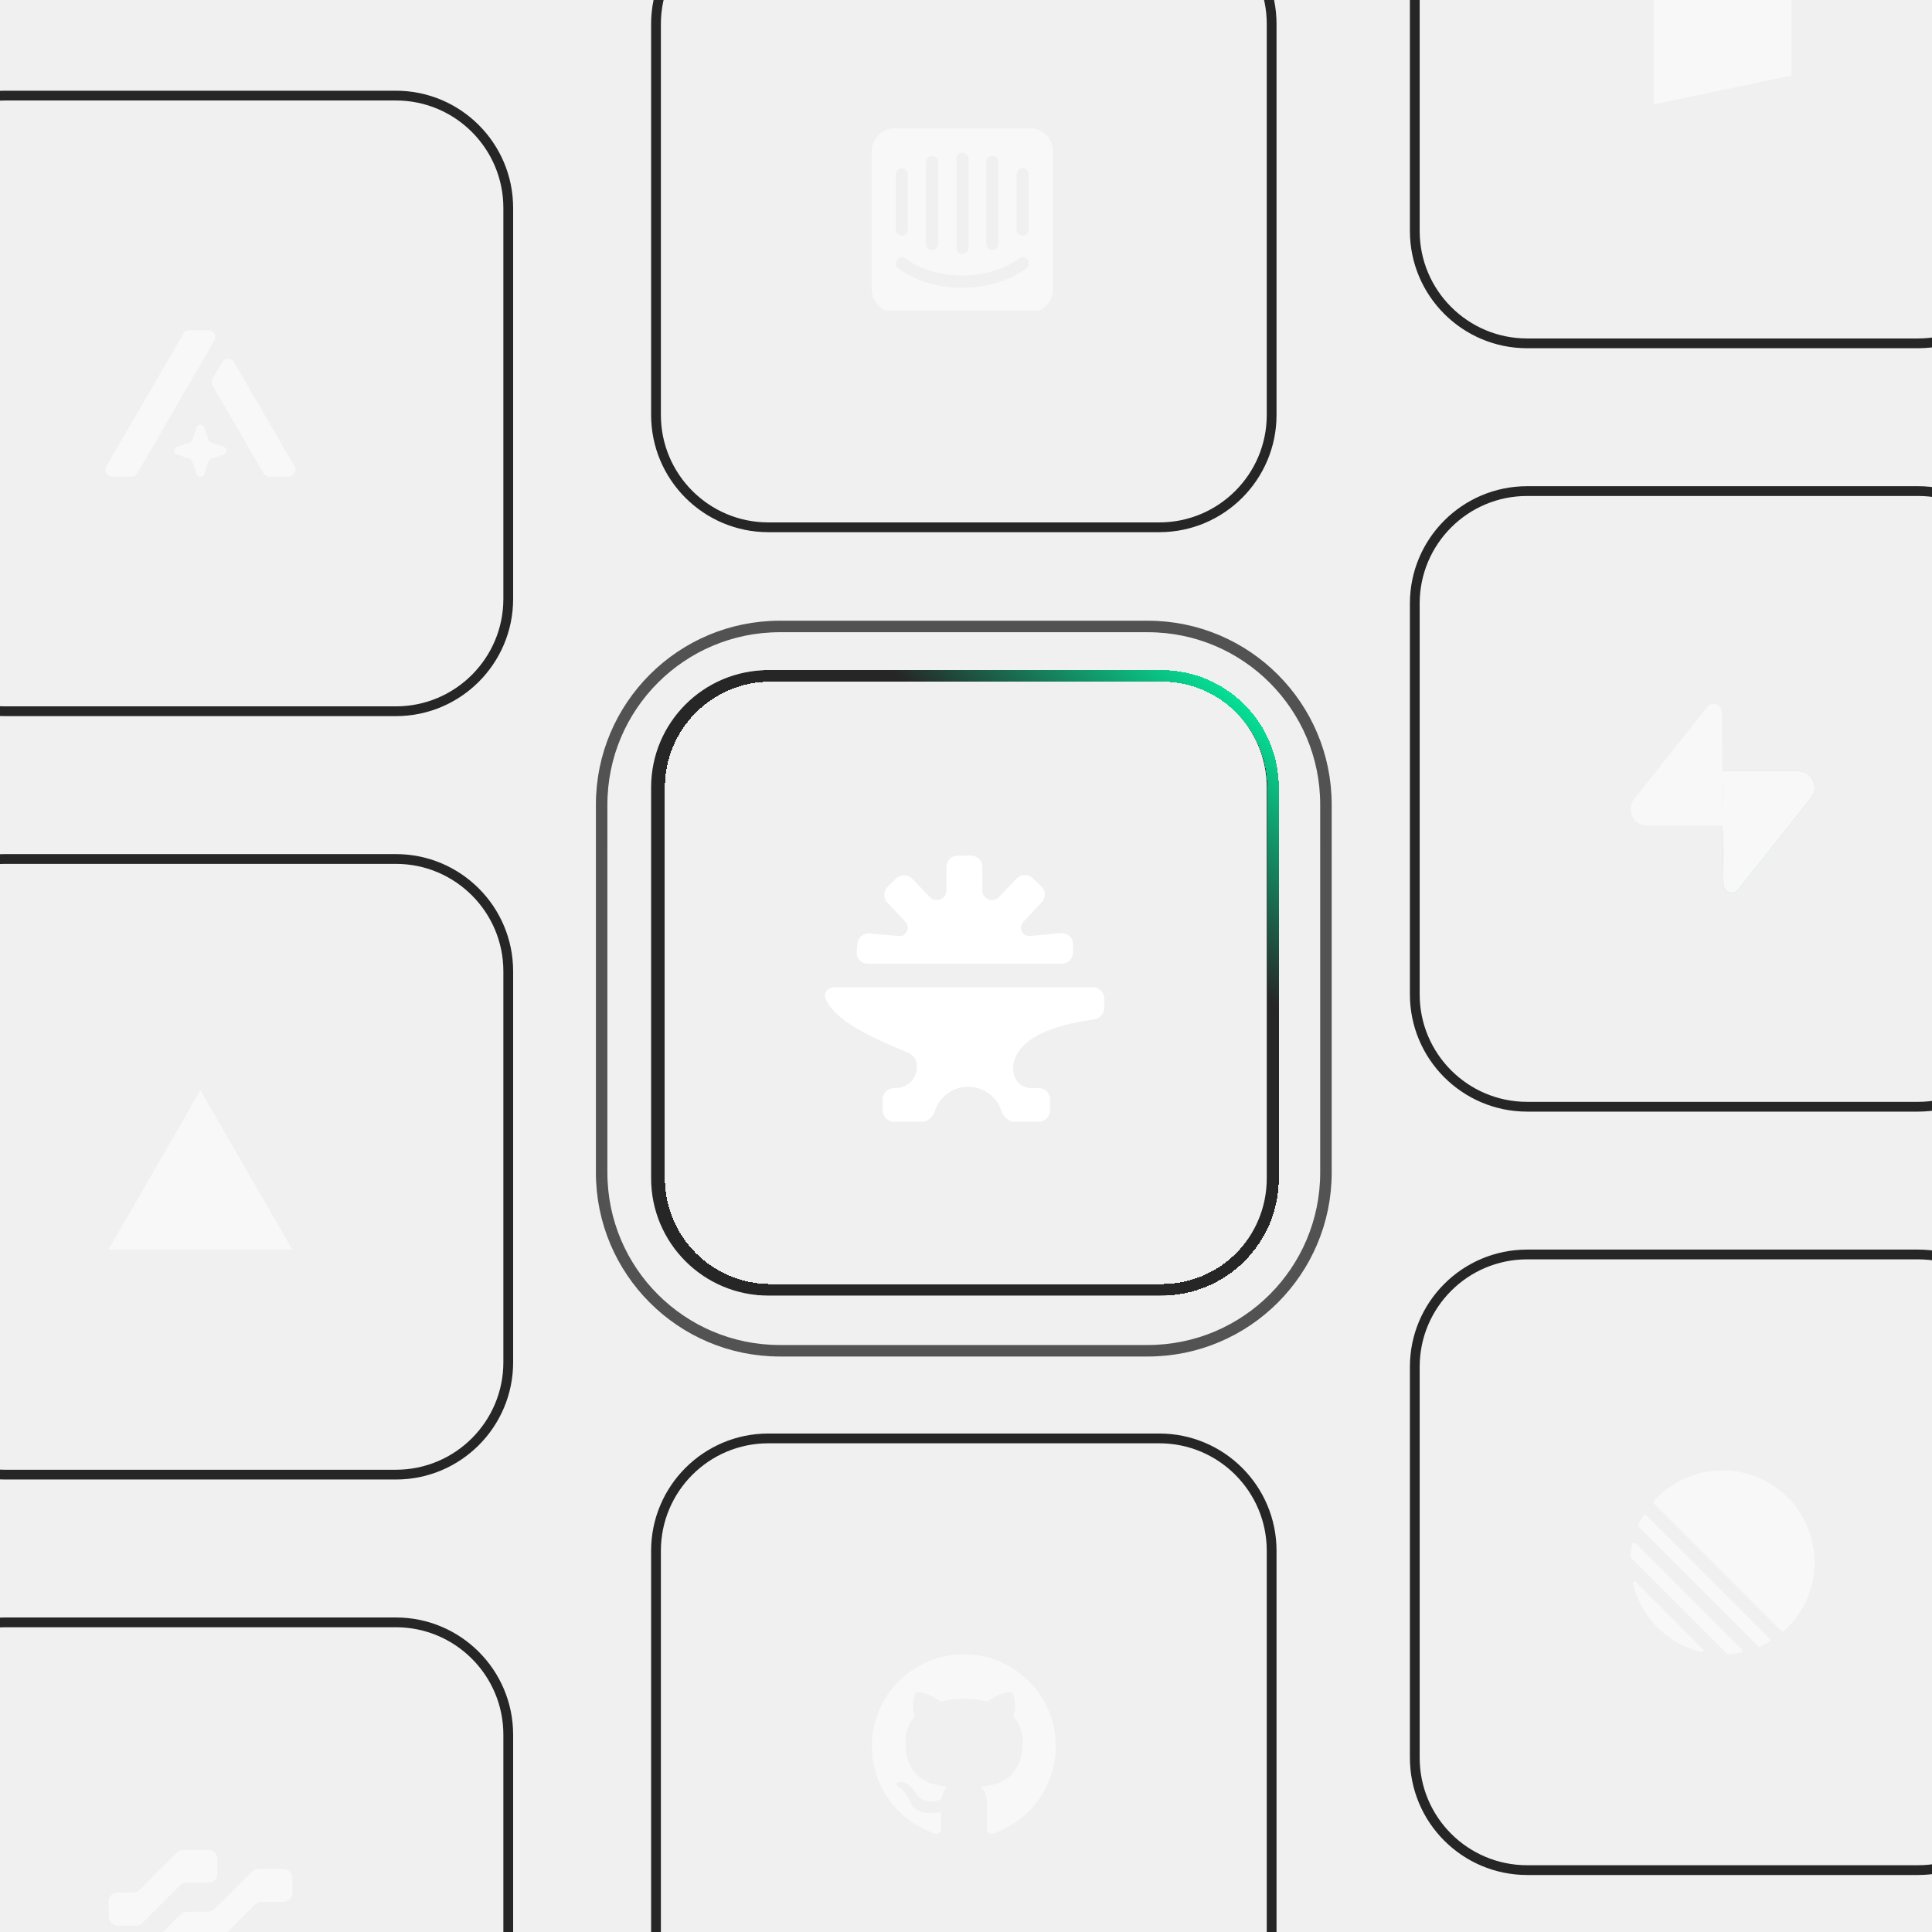
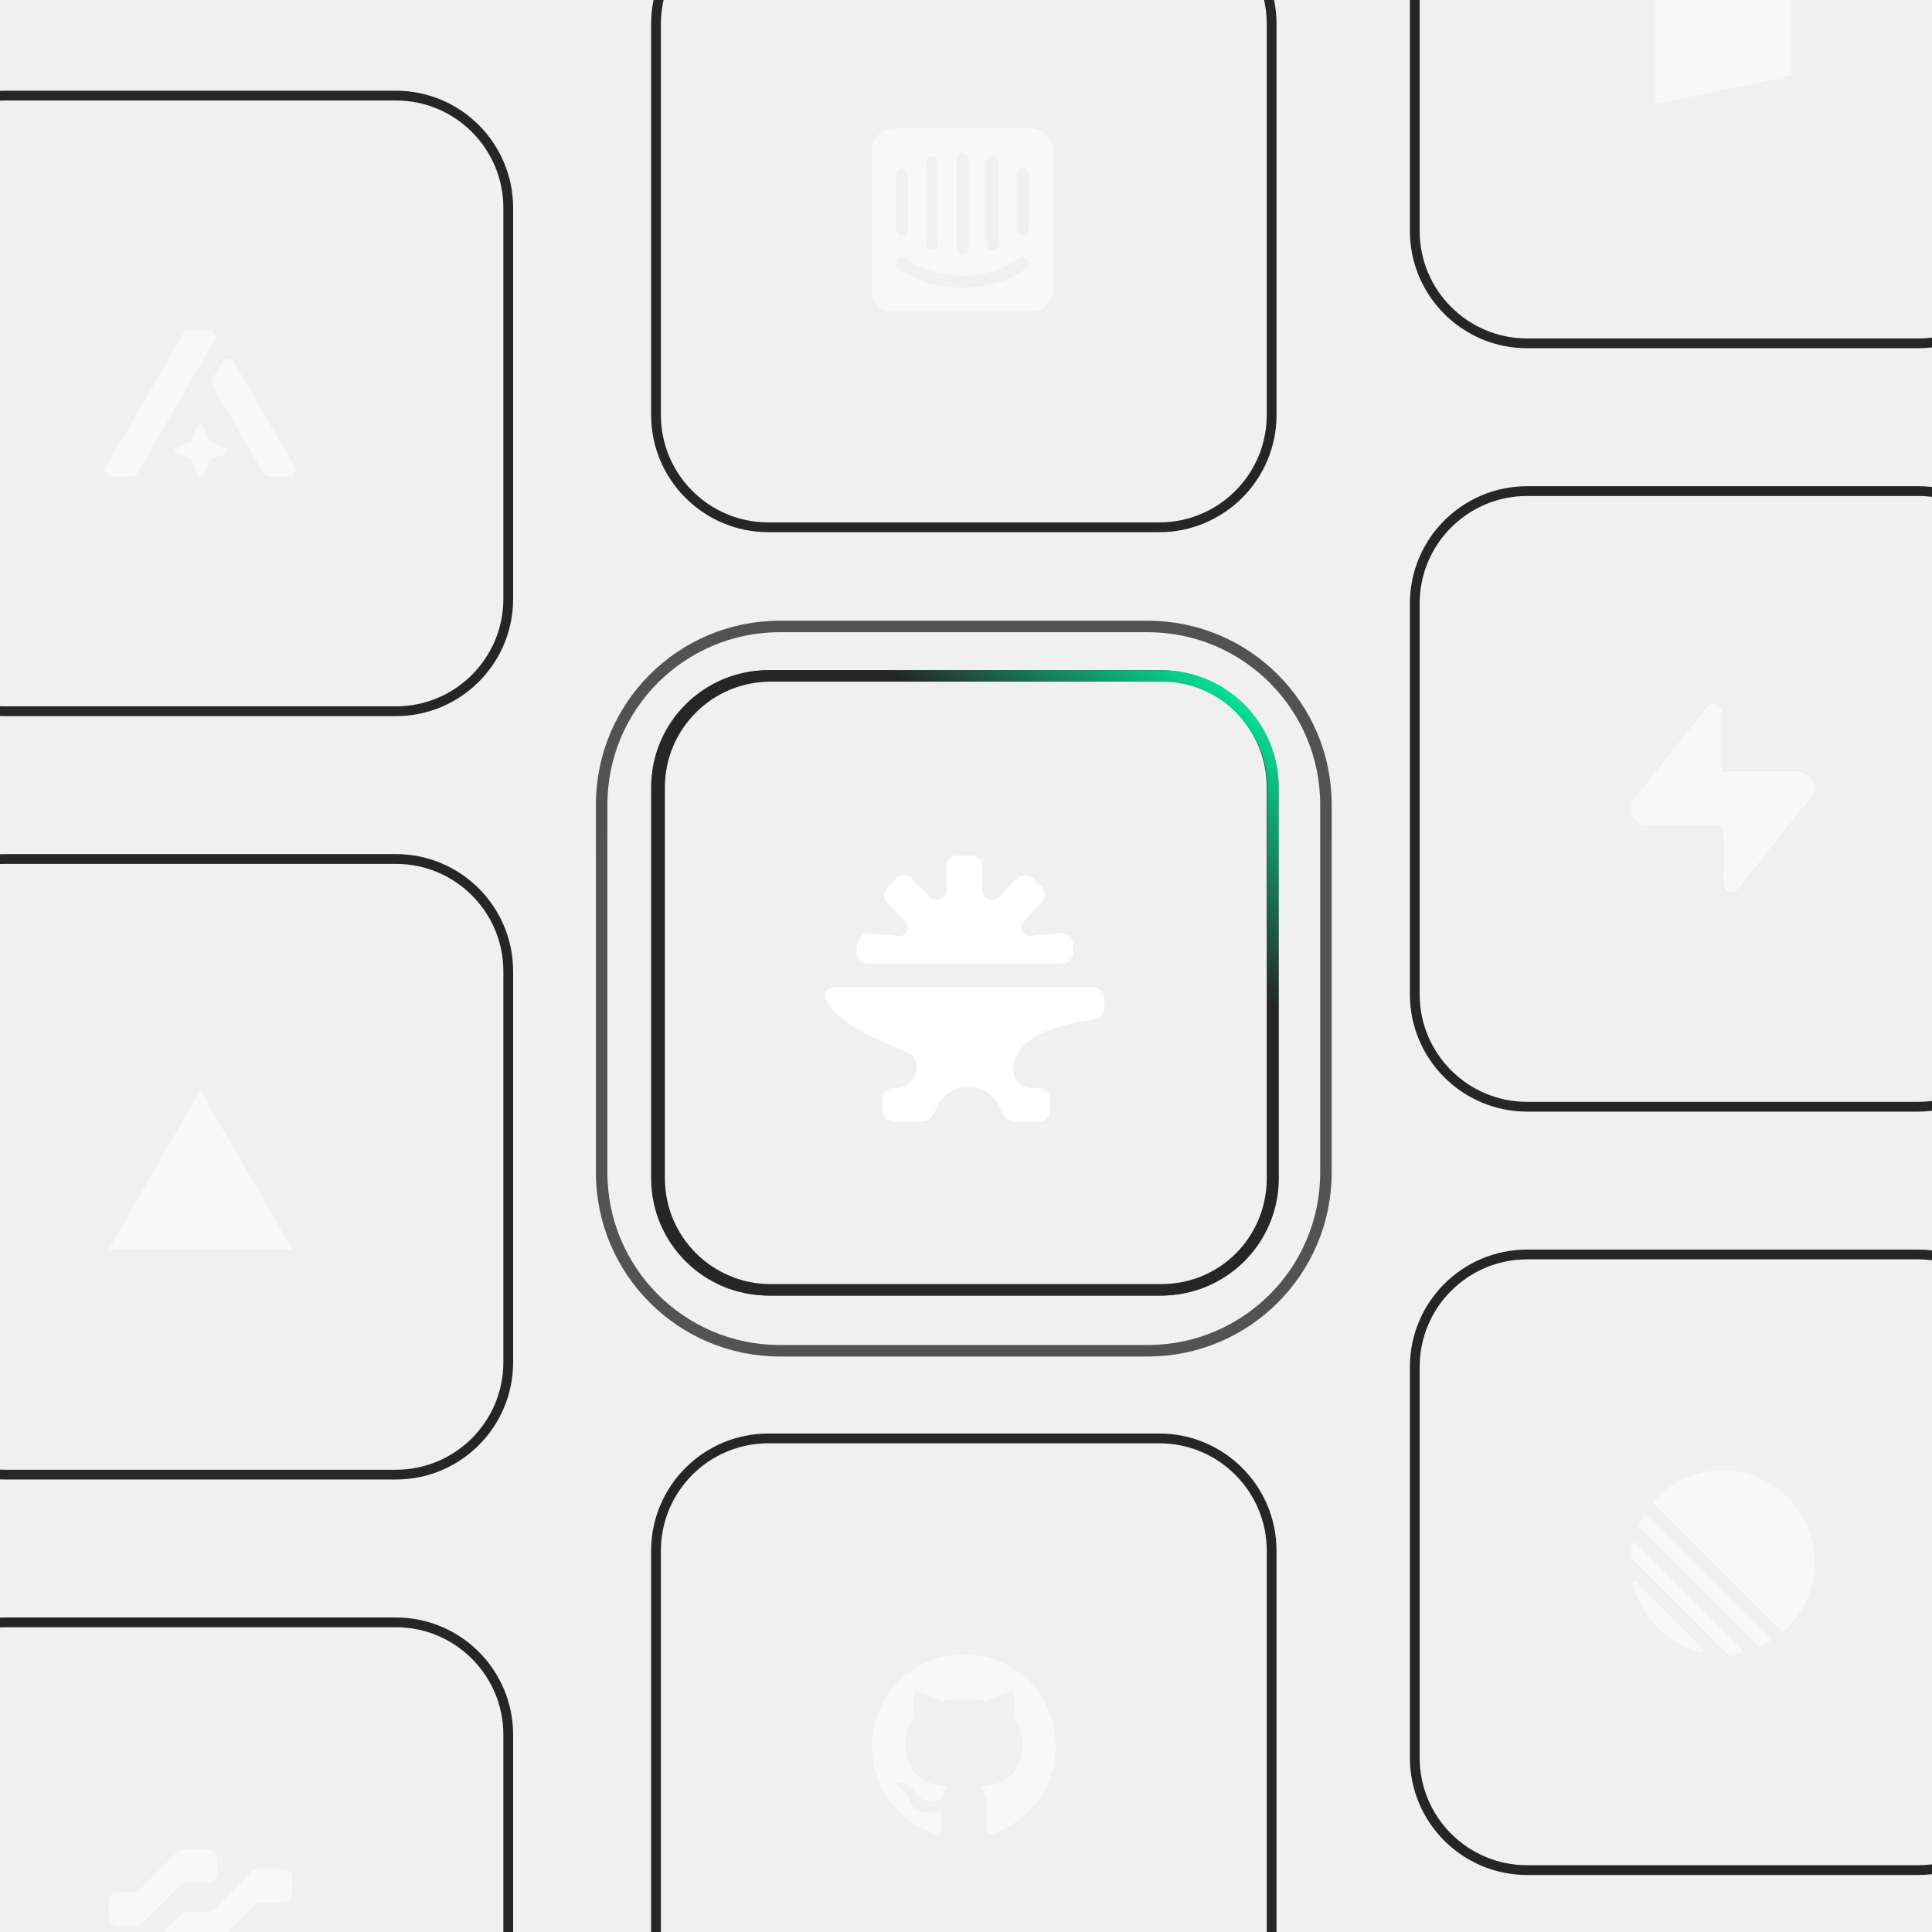
<svg xmlns="http://www.w3.org/2000/svg" width="688" height="688" viewBox="0 0 688 688" fill="none">
  <g clip-path="url(#clip0_748_5484)">
    <path d="M273.626 -31.463H412.824C434.926 -31.463 452.844 -13.546 452.844 8.557V147.755C452.844 169.857 434.926 187.774 412.824 187.774H273.626C251.524 187.774 233.607 169.857 233.606 147.755V8.557C233.606 -13.546 251.524 -31.463 273.626 -31.463Z" stroke="#262626" stroke-width="3.48" />
    <g opacity="0.5" clip-path="url(#clip1_748_5484)">
      <path d="M366.317 81.732C366.317 82.317 366.09 82.876 365.688 83.289C365.285 83.702 364.739 83.934 364.17 83.934C363.601 83.934 363.055 83.702 362.652 83.289C362.249 82.876 362.023 82.317 362.023 81.732V62.063C362.023 61.479 362.249 60.919 362.652 60.506C363.055 60.093 363.601 59.861 364.17 59.861C364.739 59.861 365.285 60.093 365.688 60.506C366.09 60.919 366.317 61.479 366.317 62.063V81.732ZM365.571 95.361C365.288 95.652 357.304 102.476 342.668 102.476C328.032 102.476 320.101 95.689 319.764 95.397C319.552 95.214 319.377 94.989 319.249 94.736C319.122 94.482 319.044 94.206 319.021 93.922C318.998 93.638 319.03 93.352 319.115 93.081C319.2 92.809 319.336 92.558 319.516 92.341C319.886 91.901 320.411 91.629 320.976 91.585C321.541 91.541 322.101 91.727 322.532 92.104C322.656 92.195 329.788 98.127 342.65 98.127C355.512 98.127 362.697 92.159 362.768 92.104C363.204 91.731 363.765 91.546 364.332 91.591C364.899 91.635 365.426 91.904 365.802 92.341C366.164 92.774 366.345 93.336 366.305 93.905C366.265 94.474 366.008 95.004 365.589 95.379L365.571 95.361ZM319.001 62.063C319.034 61.477 319.29 60.928 319.716 60.536C320.141 60.144 320.701 59.941 321.272 59.97C321.802 60.001 322.302 60.232 322.675 60.618C323.049 61.005 323.269 61.519 323.295 62.063V81.696C323.295 82.28 323.069 82.84 322.666 83.253C322.263 83.666 321.717 83.898 321.148 83.898C320.579 83.898 320.033 83.666 319.63 83.253C319.228 82.84 319.001 82.28 319.001 81.696V62.063ZM329.77 57.696C329.802 57.11 330.059 56.561 330.485 56.169C330.91 55.777 331.47 55.574 332.041 55.603C332.571 55.634 333.07 55.865 333.444 56.252C333.817 56.638 334.038 57.152 334.064 57.696V86.809C334.064 87.393 333.837 87.953 333.435 88.366C333.032 88.779 332.486 89.011 331.917 89.011C331.348 89.011 330.802 88.779 330.399 88.366C329.996 87.953 329.77 87.393 329.77 86.809V57.696ZM340.592 56.604C340.592 56.02 340.818 55.46 341.221 55.047C341.624 54.634 342.169 54.403 342.739 54.403C343.308 54.403 343.854 54.634 344.257 55.047C344.659 55.46 344.886 56.02 344.886 56.604V88.265C344.886 88.849 344.659 89.409 344.257 89.822C343.854 90.235 343.308 90.466 342.739 90.466C342.169 90.466 341.624 90.235 341.221 89.822C340.818 89.409 340.592 88.849 340.592 88.265V56.604ZM351.237 57.696C351.237 57.112 351.463 56.552 351.866 56.139C352.268 55.726 352.814 55.494 353.383 55.494C353.953 55.494 354.499 55.726 354.901 56.139C355.304 56.552 355.53 57.112 355.53 57.696V86.809C355.53 87.393 355.304 87.953 354.901 88.366C354.499 88.779 353.953 89.011 353.383 89.011C352.814 89.011 352.268 88.779 351.866 88.366C351.463 87.953 351.237 87.393 351.237 86.809V57.696ZM366.902 45.687H318.505C317.45 45.679 316.405 45.886 315.428 46.294C314.451 46.701 313.562 47.303 312.813 48.063C312.063 48.824 311.467 49.729 311.058 50.726C310.65 51.723 310.437 52.793 310.433 53.875V103.003C310.437 104.085 310.65 105.155 311.058 106.152C311.467 107.149 312.063 108.054 312.813 108.815C313.562 109.575 314.451 110.177 315.428 110.585C316.405 110.992 317.45 111.198 318.505 111.191H366.902C367.955 111.198 368.999 110.993 369.975 110.586C370.95 110.18 371.838 109.58 372.588 108.821C373.337 108.063 373.934 107.16 374.343 106.165C374.753 105.17 374.967 104.102 374.974 103.022V53.875C374.969 52.795 374.757 51.726 374.35 50.73C373.943 49.734 373.348 48.83 372.6 48.07C371.853 47.309 370.966 46.708 369.991 46.299C369.016 45.89 367.973 45.682 366.92 45.687" fill="white" />
    </g>
    <path d="M273.626 240.385H412.824C434.926 240.385 452.844 258.302 452.844 280.404V419.603C452.844 441.705 434.926 459.622 412.824 459.622H273.626C251.524 459.622 233.607 441.705 233.606 419.603V280.404C233.606 258.302 251.524 240.385 273.626 240.385Z" stroke="#262626" stroke-width="3.48" />
    <rect x="214.253" y="223.089" width="257.926" height="257.926" rx="63.458" stroke="#525252" stroke-width="4.094" />
    <path d="M393.216 358.915C393.216 361.041 391.558 362.81 389.45 363.075C381.209 364.108 362.2 367.754 360.827 379.474C360.722 380.374 360.822 381.286 360.967 382.181C361.465 385.235 364.102 387.477 367.194 387.477H369.901C372.117 387.477 373.913 389.274 373.913 391.489V395.422C373.913 397.637 372.117 399.434 369.901 399.434H361.232C359.017 399.434 357.284 397.591 356.582 395.49C354.932 390.554 350.271 386.997 344.778 386.996C339.285 386.996 334.624 390.554 332.974 395.49C332.271 397.591 330.539 399.434 328.324 399.434H318.345C316.129 399.434 314.333 397.637 314.333 395.422V391.489C314.333 389.274 316.129 387.477 318.345 387.477H318.974C323.147 387.477 326.53 384.093 326.53 379.918V379.564C326.53 377.505 325.27 375.653 323.366 374.871C306.779 368.056 296.656 362.451 293.951 355.478C293.149 353.412 295.012 351.557 297.228 351.557H389.204C391.42 351.557 393.216 353.353 393.216 355.569V358.915Z" fill="white" />
    <path d="M345.798 304.67C348.013 304.671 349.81 306.467 349.81 308.682V317.062C349.81 318.501 350.702 319.79 352.05 320.295C353.347 320.782 354.81 320.446 355.765 319.442L362.029 312.852C363.549 311.254 366.075 311.182 367.683 312.692L370.799 315.618C372.413 317.133 372.495 319.669 370.981 321.285L364.356 328.358C363.512 329.26 363.318 330.593 363.871 331.699C364.417 332.79 365.577 333.434 366.792 333.319L377.727 332.283C380.081 332.06 382.116 333.912 382.116 336.277V339.172C382.116 341.388 380.32 343.184 378.104 343.184H309.041C306.644 343.184 304.782 341.095 305.056 338.714L305.374 335.938C305.622 333.775 307.55 332.205 309.719 332.4L320.053 333.329C321.266 333.438 322.424 332.793 322.969 331.703C323.523 330.595 323.329 329.259 322.482 328.354L315.982 321.406C314.493 319.814 314.548 317.324 316.105 315.799L319.156 312.812C320.756 311.246 323.328 311.291 324.87 312.914L331.077 319.442C332.032 320.446 333.495 320.782 334.792 320.295C336.14 319.79 337.032 318.501 337.032 317.062V308.682C337.032 306.467 338.828 304.67 341.044 304.67H345.798Z" fill="white" />
    <g filter="url(#filter0_d_748_5484)">
-       <rect x="234.722" y="240.692" width="218.623" height="218.623" rx="39.712" stroke="url(#paint0_linear_748_5484)" stroke-width="4.094" shape-rendering="crispEdges" />
+       <rect x="234.722" y="240.692" width="218.623" height="218.623" rx="39.712" stroke="url(#paint0_linear_748_5484)" stroke-width="4.094" />
    </g>
    <path d="M543.837 -96.969H683.035C705.137 -96.969 723.055 -79.051 723.055 -56.949V82.249C723.055 104.351 705.137 122.268 683.035 122.269H543.837C521.735 122.269 503.817 104.351 503.817 82.249V-56.949C503.817 -79.051 521.735 -96.969 543.837 -96.969Z" stroke="#262626" stroke-width="3.48" />
    <g opacity="0.5" clip-path="url(#clip2_748_5484)">
      <path fill-rule="evenodd" clip-rule="evenodd" d="M588.871 37.214L638 26.892V-11.915L588.871 -1.783V37.214Z" fill="white" />
    </g>
    <path d="M543.837 174.879H683.035C705.137 174.879 723.055 192.796 723.055 214.898V354.097C723.055 376.199 705.137 394.116 683.035 394.116H543.837C521.735 394.116 503.817 376.199 503.817 354.097V214.898C503.817 192.796 521.735 174.879 543.837 174.879Z" stroke="#262626" stroke-width="3.48" />
    <g opacity="0.5" clip-path="url(#clip3_748_5484)">
      <path d="M618.975 316.818C617.256 318.982 613.772 317.796 613.73 315.033L613.125 274.617H640.3C645.223 274.617 647.968 280.302 644.907 284.157L618.975 316.818Z" fill="url(#paint1_linear_748_5484)" />
      <path d="M618.975 316.818C617.256 318.982 613.772 317.796 613.73 315.033L613.125 274.617H640.3C645.223 274.617 647.968 280.302 644.907 284.157L618.975 316.818Z" fill="white" />
      <path d="M607.92 251.787C609.639 249.622 613.123 250.808 613.164 253.571L613.43 293.987H586.595C581.672 293.987 578.927 288.302 581.988 284.447L607.92 251.787Z" fill="white" />
    </g>
    <path d="M543.837 446.724H683.035C705.137 446.724 723.055 464.641 723.055 486.743V625.941C723.055 648.043 705.137 665.961 683.035 665.961H543.837C521.735 665.961 503.817 648.043 503.817 625.941V486.743C503.817 464.641 521.735 446.724 543.837 446.724Z" stroke="#262626" stroke-width="3.48" />
    <g opacity="0.5" clip-path="url(#clip4_748_5484)">
      <path d="M581.488 563.891C581.343 563.27 582.083 562.878 582.534 563.329L606.451 587.247C606.903 587.698 606.511 588.438 605.89 588.293C593.82 585.461 584.32 575.961 581.488 563.891ZM580.687 554.305C580.675 554.491 580.745 554.672 580.876 554.803L614.978 588.904C615.109 589.036 615.29 589.106 615.476 589.094C617.028 588.997 618.551 588.793 620.037 588.488C620.537 588.385 620.711 587.77 620.35 587.408L582.373 549.431C582.011 549.07 581.396 549.244 581.293 549.744C580.988 551.23 580.783 552.753 580.687 554.305ZM583.444 543.049C583.335 543.294 583.39 543.58 583.58 543.769L626.012 586.201C626.201 586.391 626.487 586.446 626.732 586.337C627.902 585.816 629.036 585.228 630.129 584.579C630.491 584.364 630.546 583.867 630.249 583.57L586.211 539.532C585.914 539.235 585.417 539.29 585.202 539.652C584.553 540.745 583.965 541.879 583.444 543.049ZM588.978 535.43C588.735 535.187 588.72 534.798 588.949 534.543C594.952 527.822 603.685 523.59 613.407 523.59C631.513 523.59 646.191 538.268 646.191 556.374C646.191 566.096 641.959 574.829 635.238 580.832C634.983 581.061 634.594 581.046 634.351 580.803L588.978 535.43Z" fill="white" />
    </g>
    <path d="M273.626 512.229H412.824C434.926 512.23 452.844 530.147 452.844 552.249V691.447C452.844 713.549 434.926 731.467 412.824 731.467H273.626C251.524 731.467 233.607 713.549 233.606 691.447V552.249C233.606 530.147 251.524 512.229 273.626 512.229Z" stroke="#262626" stroke-width="3.48" />
    <g opacity="0.5">
      <path fill-rule="evenodd" clip-rule="evenodd" d="M343.225 589.095C325.129 589.095 310.473 603.752 310.473 621.848C310.473 636.341 319.848 648.582 332.867 652.922C334.505 653.208 335.119 652.226 335.119 651.366C335.119 650.588 335.078 648.009 335.078 645.266C326.849 646.781 324.72 643.26 324.065 641.417C323.696 640.476 322.1 637.569 320.708 636.791C319.561 636.177 317.924 634.662 320.667 634.621C323.246 634.58 325.088 636.996 325.703 637.978C328.65 642.932 333.358 641.54 335.242 640.68C335.528 638.552 336.388 637.119 337.33 636.3C330.042 635.481 322.427 632.656 322.427 620.128C322.427 616.566 323.696 613.619 325.784 611.326C325.457 610.507 324.311 607.15 326.112 602.647C326.112 602.647 328.855 601.787 335.119 606.004C337.739 605.267 340.523 604.898 343.307 604.898C346.091 604.898 348.875 605.267 351.495 606.004C357.759 601.746 360.502 602.647 360.502 602.647C362.304 607.15 361.157 610.507 360.83 611.326C362.918 613.619 364.187 616.525 364.187 620.128C364.187 632.697 356.531 635.481 349.243 636.3C350.431 637.323 351.454 639.288 351.454 642.359C351.454 646.74 351.413 650.261 351.413 651.366C351.413 652.226 352.027 653.249 353.665 652.922C366.602 648.582 375.978 636.3 375.978 621.848C375.978 603.752 361.321 589.095 343.225 589.095Z" fill="white" />
    </g>
    <path d="M1.774 34.042H140.973C163.075 34.042 180.992 51.959 180.992 74.061V213.26C180.992 235.362 163.075 253.279 140.973 253.279H1.774C-20.328 253.279 -38.245 235.362 -38.245 213.26V74.061C-38.245 51.959 -20.328 34.042 1.774 34.042Z" stroke="#262626" stroke-width="3.48" />
    <g opacity="0.5">
      <path d="M39.982 169.754H46.806C47.683 169.754 48.494 169.289 48.937 168.53L76.356 121.233C77.299 119.602 76.118 117.563 74.226 117.563H67.435C66.558 117.563 65.747 118.028 65.305 118.786L37.852 166.084C36.902 167.715 38.09 169.754 39.982 169.754Z" fill="white" />
      <path d="M69.991 168.767L68.467 164.298C68.4 164.103 68.296 163.928 68.161 163.782C67.997 163.603 67.788 163.465 67.549 163.385L63.06 161.868C61.733 161.419 61.733 159.56 63.06 159.112L67.549 157.595C67.984 157.448 68.319 157.114 68.467 156.681L69.991 152.213C70.441 150.892 72.309 150.892 72.76 152.213L74.284 156.681C74.431 157.114 74.767 157.448 75.201 157.595L79.691 159.112C81.017 159.56 81.017 161.419 79.691 161.868L75.201 163.385C74.767 163.531 74.431 163.866 74.284 164.298L72.76 168.767C72.309 170.088 70.441 170.088 69.991 168.767Z" fill="white" />
      <path d="M75.684 134.81L79.085 128.947C80.035 127.316 82.394 127.316 83.344 128.947L104.898 166.084C105.84 167.715 104.661 169.754 102.768 169.754H95.945C95.068 169.754 94.257 169.289 93.814 168.53L75.684 137.257C75.242 136.498 75.242 135.569 75.684 134.81Z" fill="white" />
    </g>
    <path d="M1.774 305.89H140.973C163.075 305.89 180.992 323.807 180.992 345.909V485.107C180.992 507.209 163.075 525.127 140.973 525.127H1.774C-20.328 525.127 -38.245 507.209 -38.245 485.107V345.909C-38.245 323.807 -20.328 305.89 1.774 305.89Z" stroke="#262626" stroke-width="3.48" />
    <g opacity="0.5">
      <path fill-rule="evenodd" clip-rule="evenodd" d="M71.374 388.214L104.126 444.985H38.621L71.374 388.214Z" fill="white" />
    </g>
    <path d="M1.774 577.734H140.973C163.075 577.734 180.992 595.652 180.992 617.754V756.952C180.992 779.054 163.075 796.972 140.973 796.972H1.774C-20.328 796.972 -38.245 779.054 -38.245 756.952V617.754C-38.245 595.652 -20.328 577.734 1.774 577.734Z" stroke="#262626" stroke-width="3.48" />
    <g opacity="0.5">
      <path d="M65.246 658.747H74.237C76 658.747 77.429 660.176 77.429 661.939V667.243C77.429 669.007 76 670.436 74.237 670.436H66.395C65.547 670.436 64.735 670.773 64.136 671.372L50.68 684.829C50.081 685.428 49.269 685.765 48.422 685.765H41.953C40.223 685.765 38.805 684.385 38.761 682.655L38.621 677.239C38.575 675.445 40.017 673.965 41.813 673.965H47.381C48.229 673.965 49.041 673.628 49.64 673.029L62.983 659.685C63.582 659.086 64.394 658.749 65.241 658.749L65.246 658.747Z" fill="white" />
      <path d="M91.932 665.581H100.922C102.686 665.581 104.115 667.01 104.115 668.773V674.077C104.115 675.841 102.686 677.27 100.922 677.27H93.081C92.233 677.27 91.421 677.607 90.822 678.206L77.366 691.663C76.767 692.262 75.955 692.599 75.108 692.599H67.248C66.425 692.599 65.633 692.916 65.039 693.486L49.932 707.963C49.337 708.533 48.545 708.851 47.722 708.851H42.217C40.453 708.851 39.024 707.42 39.024 705.658V700.208C39.024 698.444 40.453 697.015 42.217 697.015H47.683C48.53 697.015 49.342 696.678 49.941 696.079L64.287 681.733C64.886 681.134 65.698 680.797 66.545 680.797H74.067C74.915 680.797 75.727 680.46 76.326 679.861L89.669 666.517C90.268 665.918 91.08 665.581 91.927 665.581H91.932Z" fill="white" />
    </g>
  </g>
  <defs>
    <filter id="filter0_d_748_5484" x="150.793" y="173.139" width="386.48" height="386.48" filterUnits="userSpaceOnUse" color-interpolation-filters="sRGB">
      <feFlood flood-opacity="0" result="BackgroundImageFix" />
      <feColorMatrix in="SourceAlpha" type="matrix" values="0 0 0 0 0 0 0 0 0 0 0 0 0 0 0 0 0 0 127 0" result="hardAlpha" />
      <feOffset dy="16.376" />
      <feGaussianBlur stdDeviation="40.941" />
      <feComposite in2="hardAlpha" operator="out" />
      <feColorMatrix type="matrix" values="0 0 0 0 1 0 0 0 0 1 0 0 0 0 1 0 0 0 0.05 0" />
      <feBlend mode="normal" in2="BackgroundImageFix" result="effect1_dropShadow_748_5484" />
      <feBlend mode="normal" in="SourceGraphic" in2="effect1_dropShadow_748_5484" result="shape" />
    </filter>
    <linearGradient id="paint0_linear_748_5484" x1="318.65" y1="388.897" x2="447.613" y2="241.51" gradientUnits="userSpaceOnUse">
      <stop offset="0.572" stop-color="#262626" />
      <stop offset="1" stop-color="#01F8A5" />
    </linearGradient>
    <linearGradient id="paint1_linear_748_5484" x1="613.125" y1="283.578" x2="637.278" y2="293.708" gradientUnits="userSpaceOnUse">
      <stop stop-color="#249361" />
      <stop offset="1" stop-color="#3ECF8E" />
    </linearGradient>
    <clipPath id="clip0_748_5484">
      <rect width="688" height="688" fill="white" />
    </clipPath>
    <clipPath id="clip1_748_5484">
      <rect width="66.08" height="64.94" fill="white" transform="translate(310.185 45.6855)" />
    </clipPath>
    <clipPath id="clip2_748_5484">
      <rect width="49.129" height="49.129" fill="white" transform="translate(588.871 -11.9146)" />
    </clipPath>
    <clipPath id="clip3_748_5484">
      <rect width="65.505" height="67.909" fill="white" transform="translate(580.684 250.543)" />
    </clipPath>
    <clipPath id="clip4_748_5484">
      <rect width="65.505" height="65.505" fill="white" transform="translate(580.684 523.589)" />
    </clipPath>
  </defs>
</svg>
